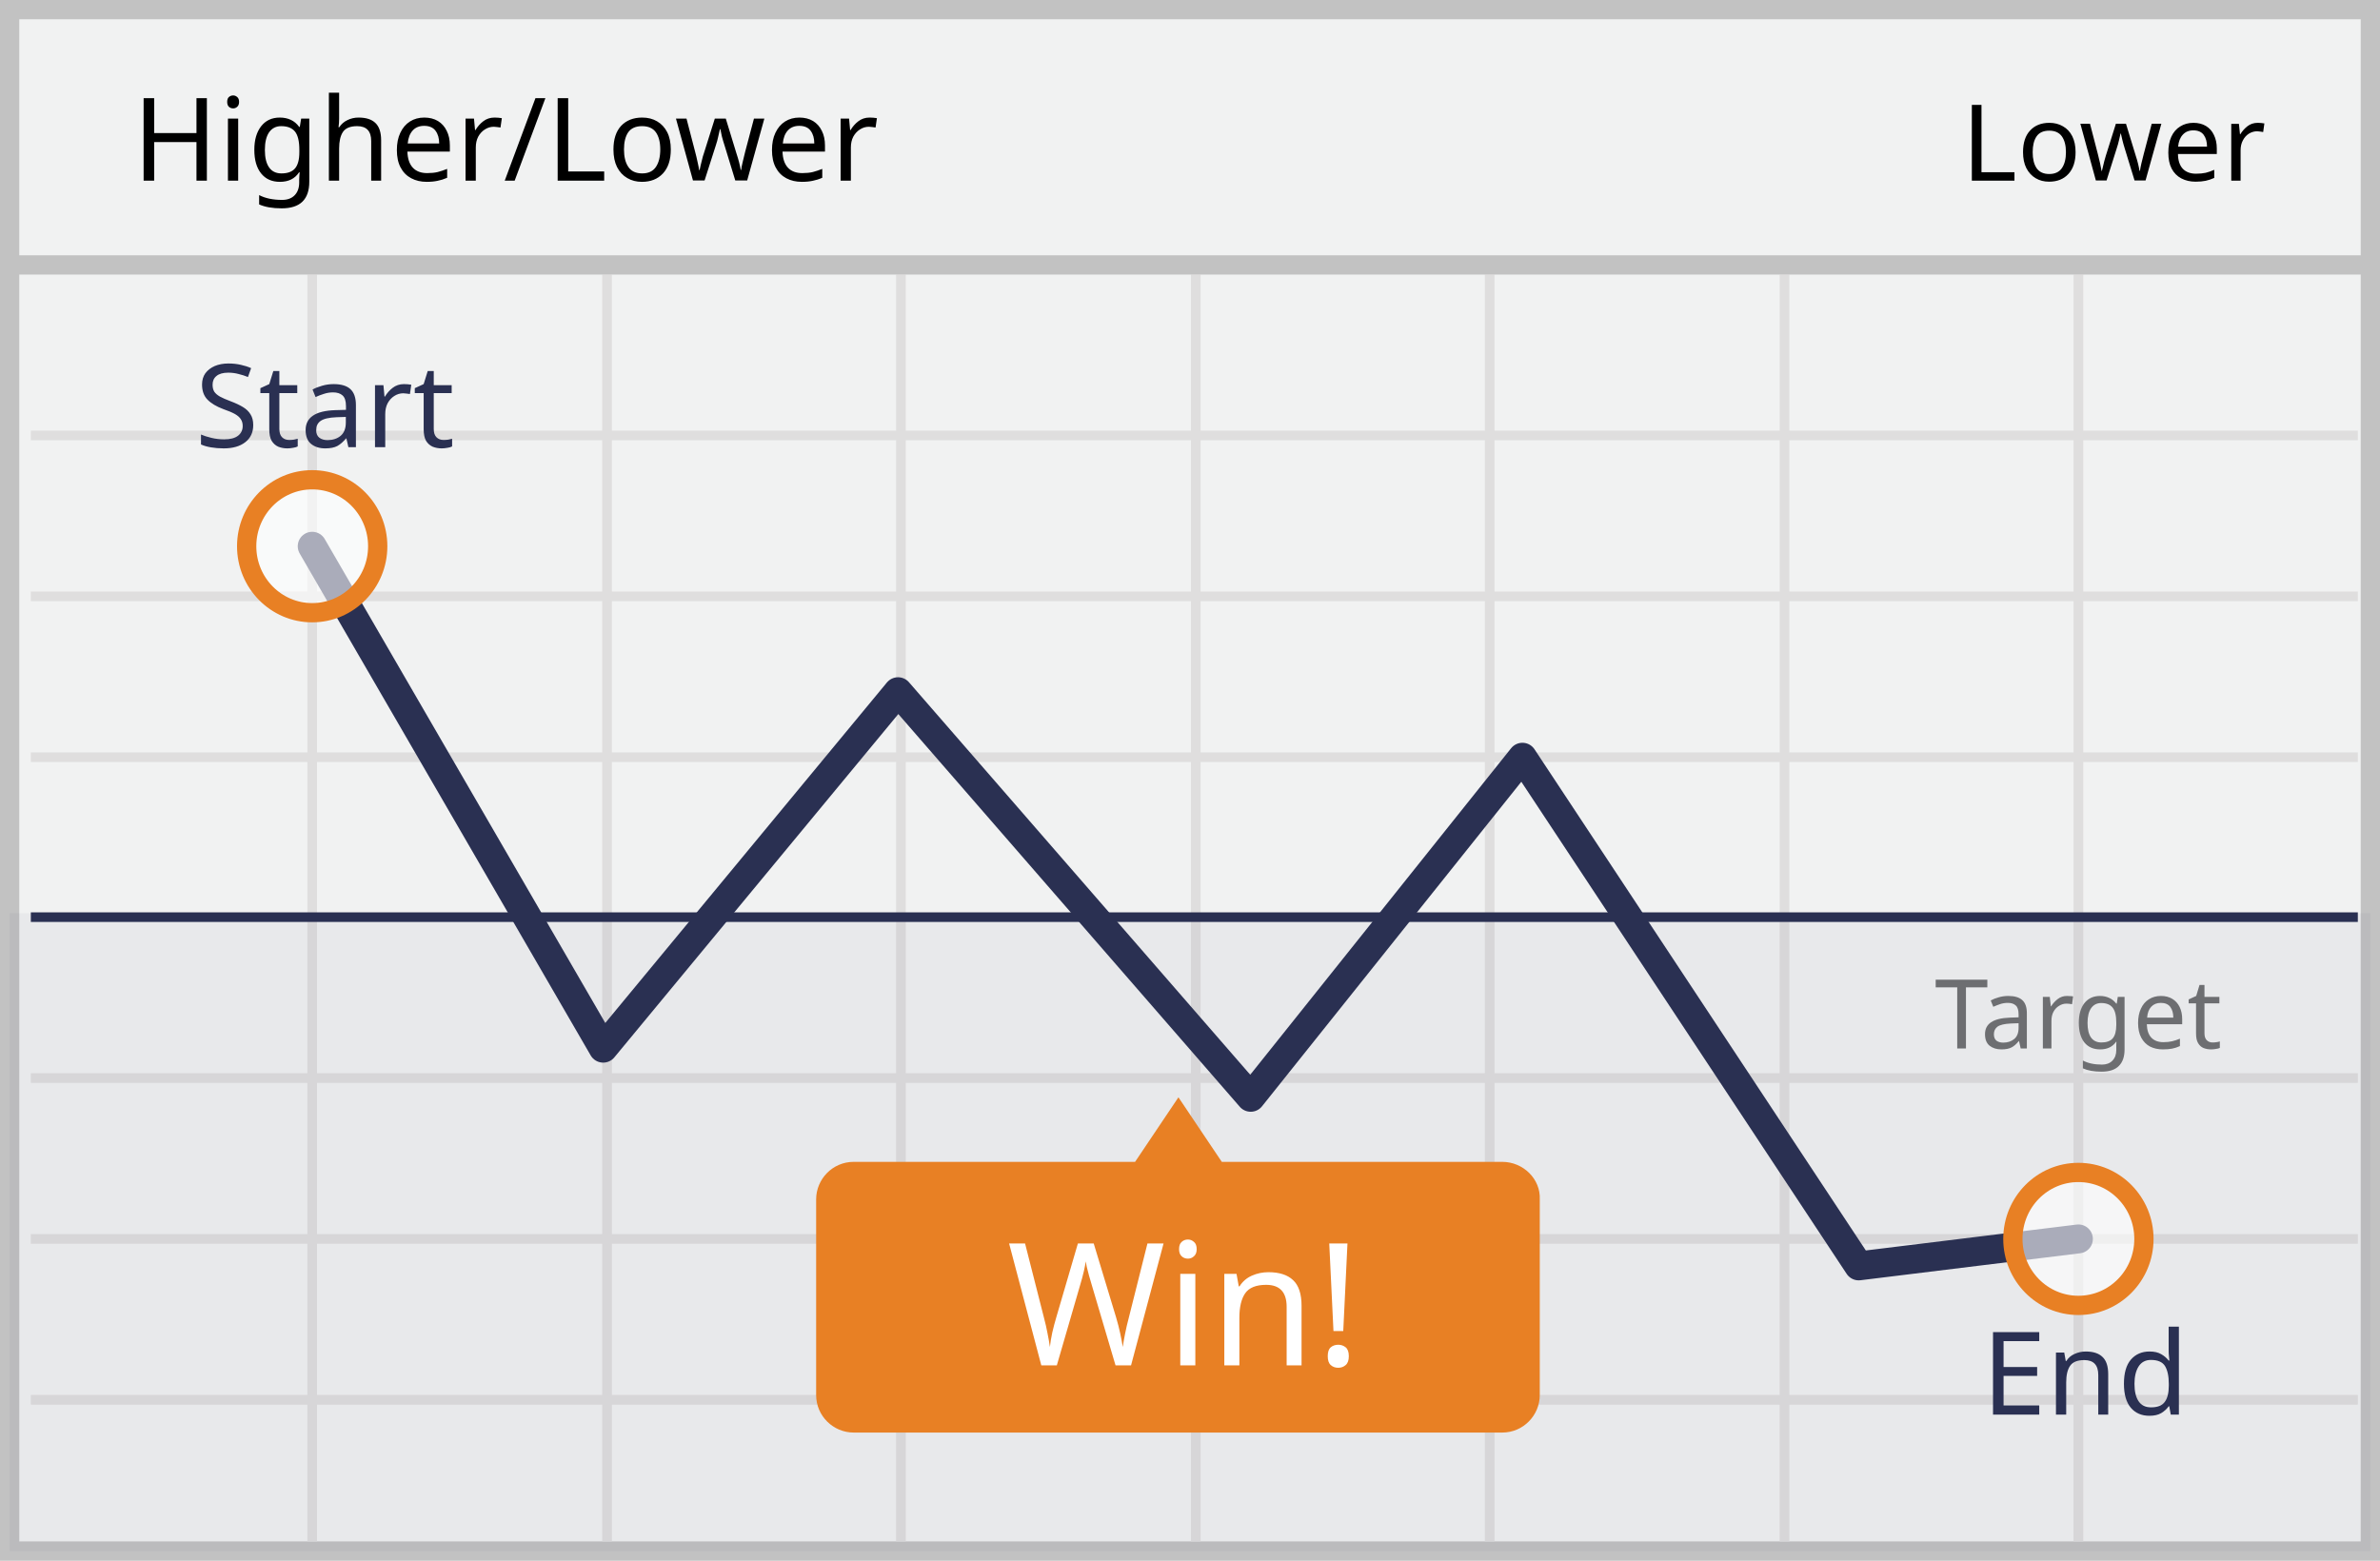
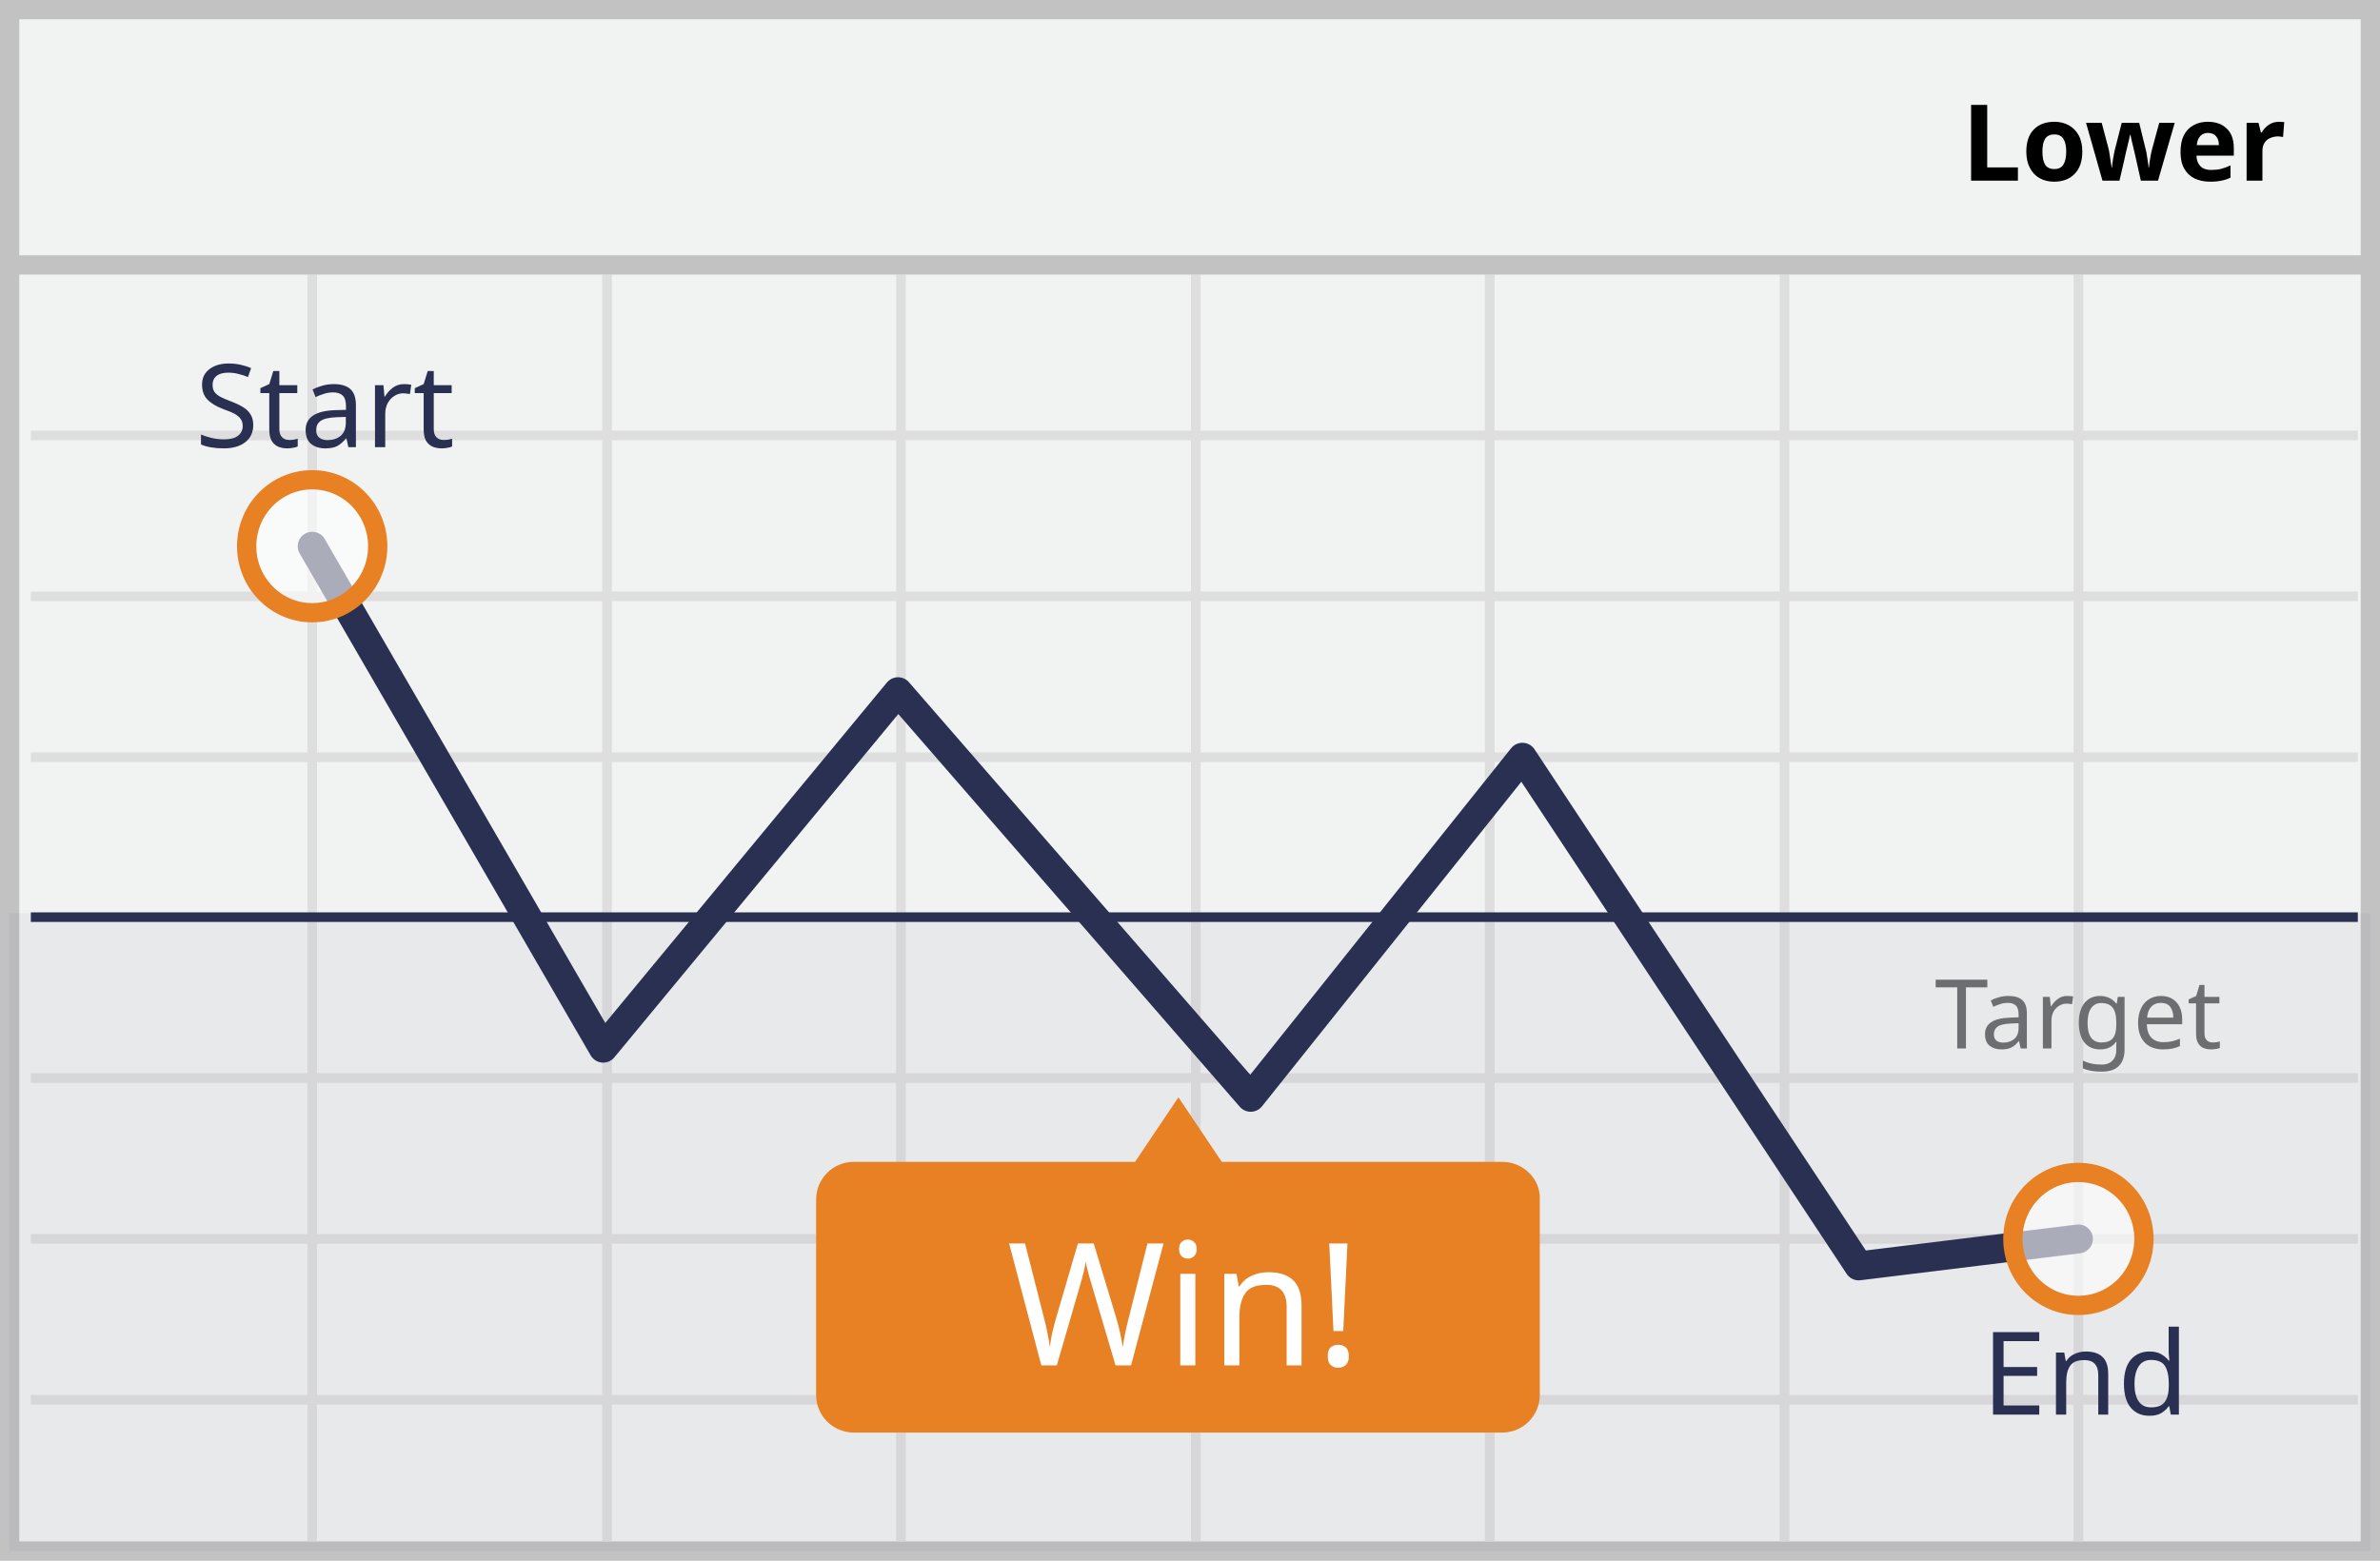
<svg xmlns="http://www.w3.org/2000/svg" version="1.1" id="Layer_1" x="0px" y="0px" viewBox="0 0 247 162" style="enable-background:new 0 0 247 162;" xml:space="preserve">
  <style type="text/css">
	.st0{fill:#F1F2F2;stroke:#C2C2C2;stroke-width:2;stroke-miterlimit:10;}
	.st1{fill:none;stroke:#DFDEDE;stroke-miterlimit:10;}
	.st2{fill:none;stroke:#2A3052;stroke-linejoin:round;stroke-miterlimit:10;}
	.st3{opacity:5.000000e-02;fill:#2A3052;}
	.st4{font-family:'Roboto-Bold';}
	.st5{font-size:12px;}
	.st6{font-family:'Roboto-Regular';}
- 	.st7{font-size:11px;}
+ 	.st7{font-size:11px; font-weight:bold;}
	.st8{fill:none;stroke:#2A3052;stroke-width:3;stroke-linecap:round;stroke-linejoin:round;stroke-miterlimit:10;}
	.st9{fill:#2A3052;}
	.st10{fill:#E88024;}
	.st11{fill:#6D6E71;}
	.st12{font-family:'Roboto-Italic';}
	.st13{font-size:10px;}
	.st14{fill:#FFFFFF;}
	.st15{font-size:17.723px;}
	.st16{opacity:0.6;}
	.st17{fill:none;stroke:#E88024;stroke-width:2;stroke-miterlimit:10;}
</style>
  <g>
    <rect x="1" y="1" class="st0" width="245" height="160" />
    <g>
      <line class="st1" x1="3.2" y1="45.2" x2="244.7" y2="45.2" />
      <line class="st1" x1="3.2" y1="61.9" x2="244.7" y2="61.9" />
      <line class="st1" x1="3.2" y1="78.6" x2="244.7" y2="78.6" />
      <line class="st1" x1="3.2" y1="111.9" x2="244.7" y2="111.9" />
      <line class="st1" x1="3.2" y1="128.6" x2="244.7" y2="128.6" />
      <line class="st1" x1="3.2" y1="145.3" x2="244.7" y2="145.3" />
      <line class="st1" x1="32.4" y1="28.5" x2="32.4" y2="160" />
      <line class="st1" x1="63" y1="28.5" x2="63" y2="160" />
      <line class="st1" x1="93.5" y1="28.5" x2="93.5" y2="160" />
      <line class="st1" x1="124.1" y1="28.5" x2="124.1" y2="160" />
      <line class="st1" x1="154.6" y1="28.5" x2="154.6" y2="160" />
      <line class="st1" x1="185.2" y1="28.5" x2="185.2" y2="160" />
      <line class="st1" x1="215.7" y1="28.5" x2="215.7" y2="160" />
      <line class="st2" x1="3.2" y1="95.2" x2="244.7" y2="95.2" />
    </g>
    <rect x="1" y="94.8" class="st3" width="245" height="66.2" />
    <line class="st0" x1="1.5" y1="27.5" x2="246.5" y2="27.5" />
-     <text transform="matrix(1 0 0 1 13.75 18.75)" class="st4 st5">Higher/Lower</text>
    <text transform="matrix(1 0 0 1 203.5788 18.75)" class="st6 st7">Lower</text>
    <polyline class="st8" points="32.4,56.7 62.6,108.8 93.2,71.8 129.8,113.9 158,78.6 192.9,131.4 215.7,128.6  " />
    <text transform="matrix(1 0 0 1 20.25 46.417)" class="st9 st6 st5">Start</text>
    <text transform="matrix(1 0 0 1 205.6835 146.8333)" class="st9 st6 st5">End</text>
    <path class="st10" d="M155.9,120.6h-29.1l-4.5-6.7l-4.5,6.7H88.6c-2.2,0-3.9,1.8-3.9,3.9v20.3c0,2.2,1.8,3.9,3.9,3.9h67.3   c2.2,0,3.9-1.8,3.9-3.9v-20.3C159.9,122.4,158.1,120.6,155.9,120.6z" />
    <g>
      <text transform="matrix(1 0 0 1 200.7959 108.8332)" class="st11 st12 st13">Target</text>
    </g>
    <g>
      <text transform="matrix(1 0 0 1 104.5065 141.7256)" class="st14 st4 st15">Win!</text>
    </g>
    <g>
      <g class="st16">
        <ellipse class="st14" cx="215.7" cy="128.6" rx="6.8" ry="6.9" />
      </g>
      <g>
        <ellipse class="st17" cx="215.7" cy="128.6" rx="6.8" ry="6.9" />
      </g>
    </g>
    <g>
      <g class="st16">
        <ellipse class="st14" cx="32.4" cy="56.7" rx="6.8" ry="6.9" />
      </g>
      <g>
        <ellipse class="st17" cx="32.4" cy="56.7" rx="6.8" ry="6.9" />
      </g>
    </g>
  </g>
</svg>
